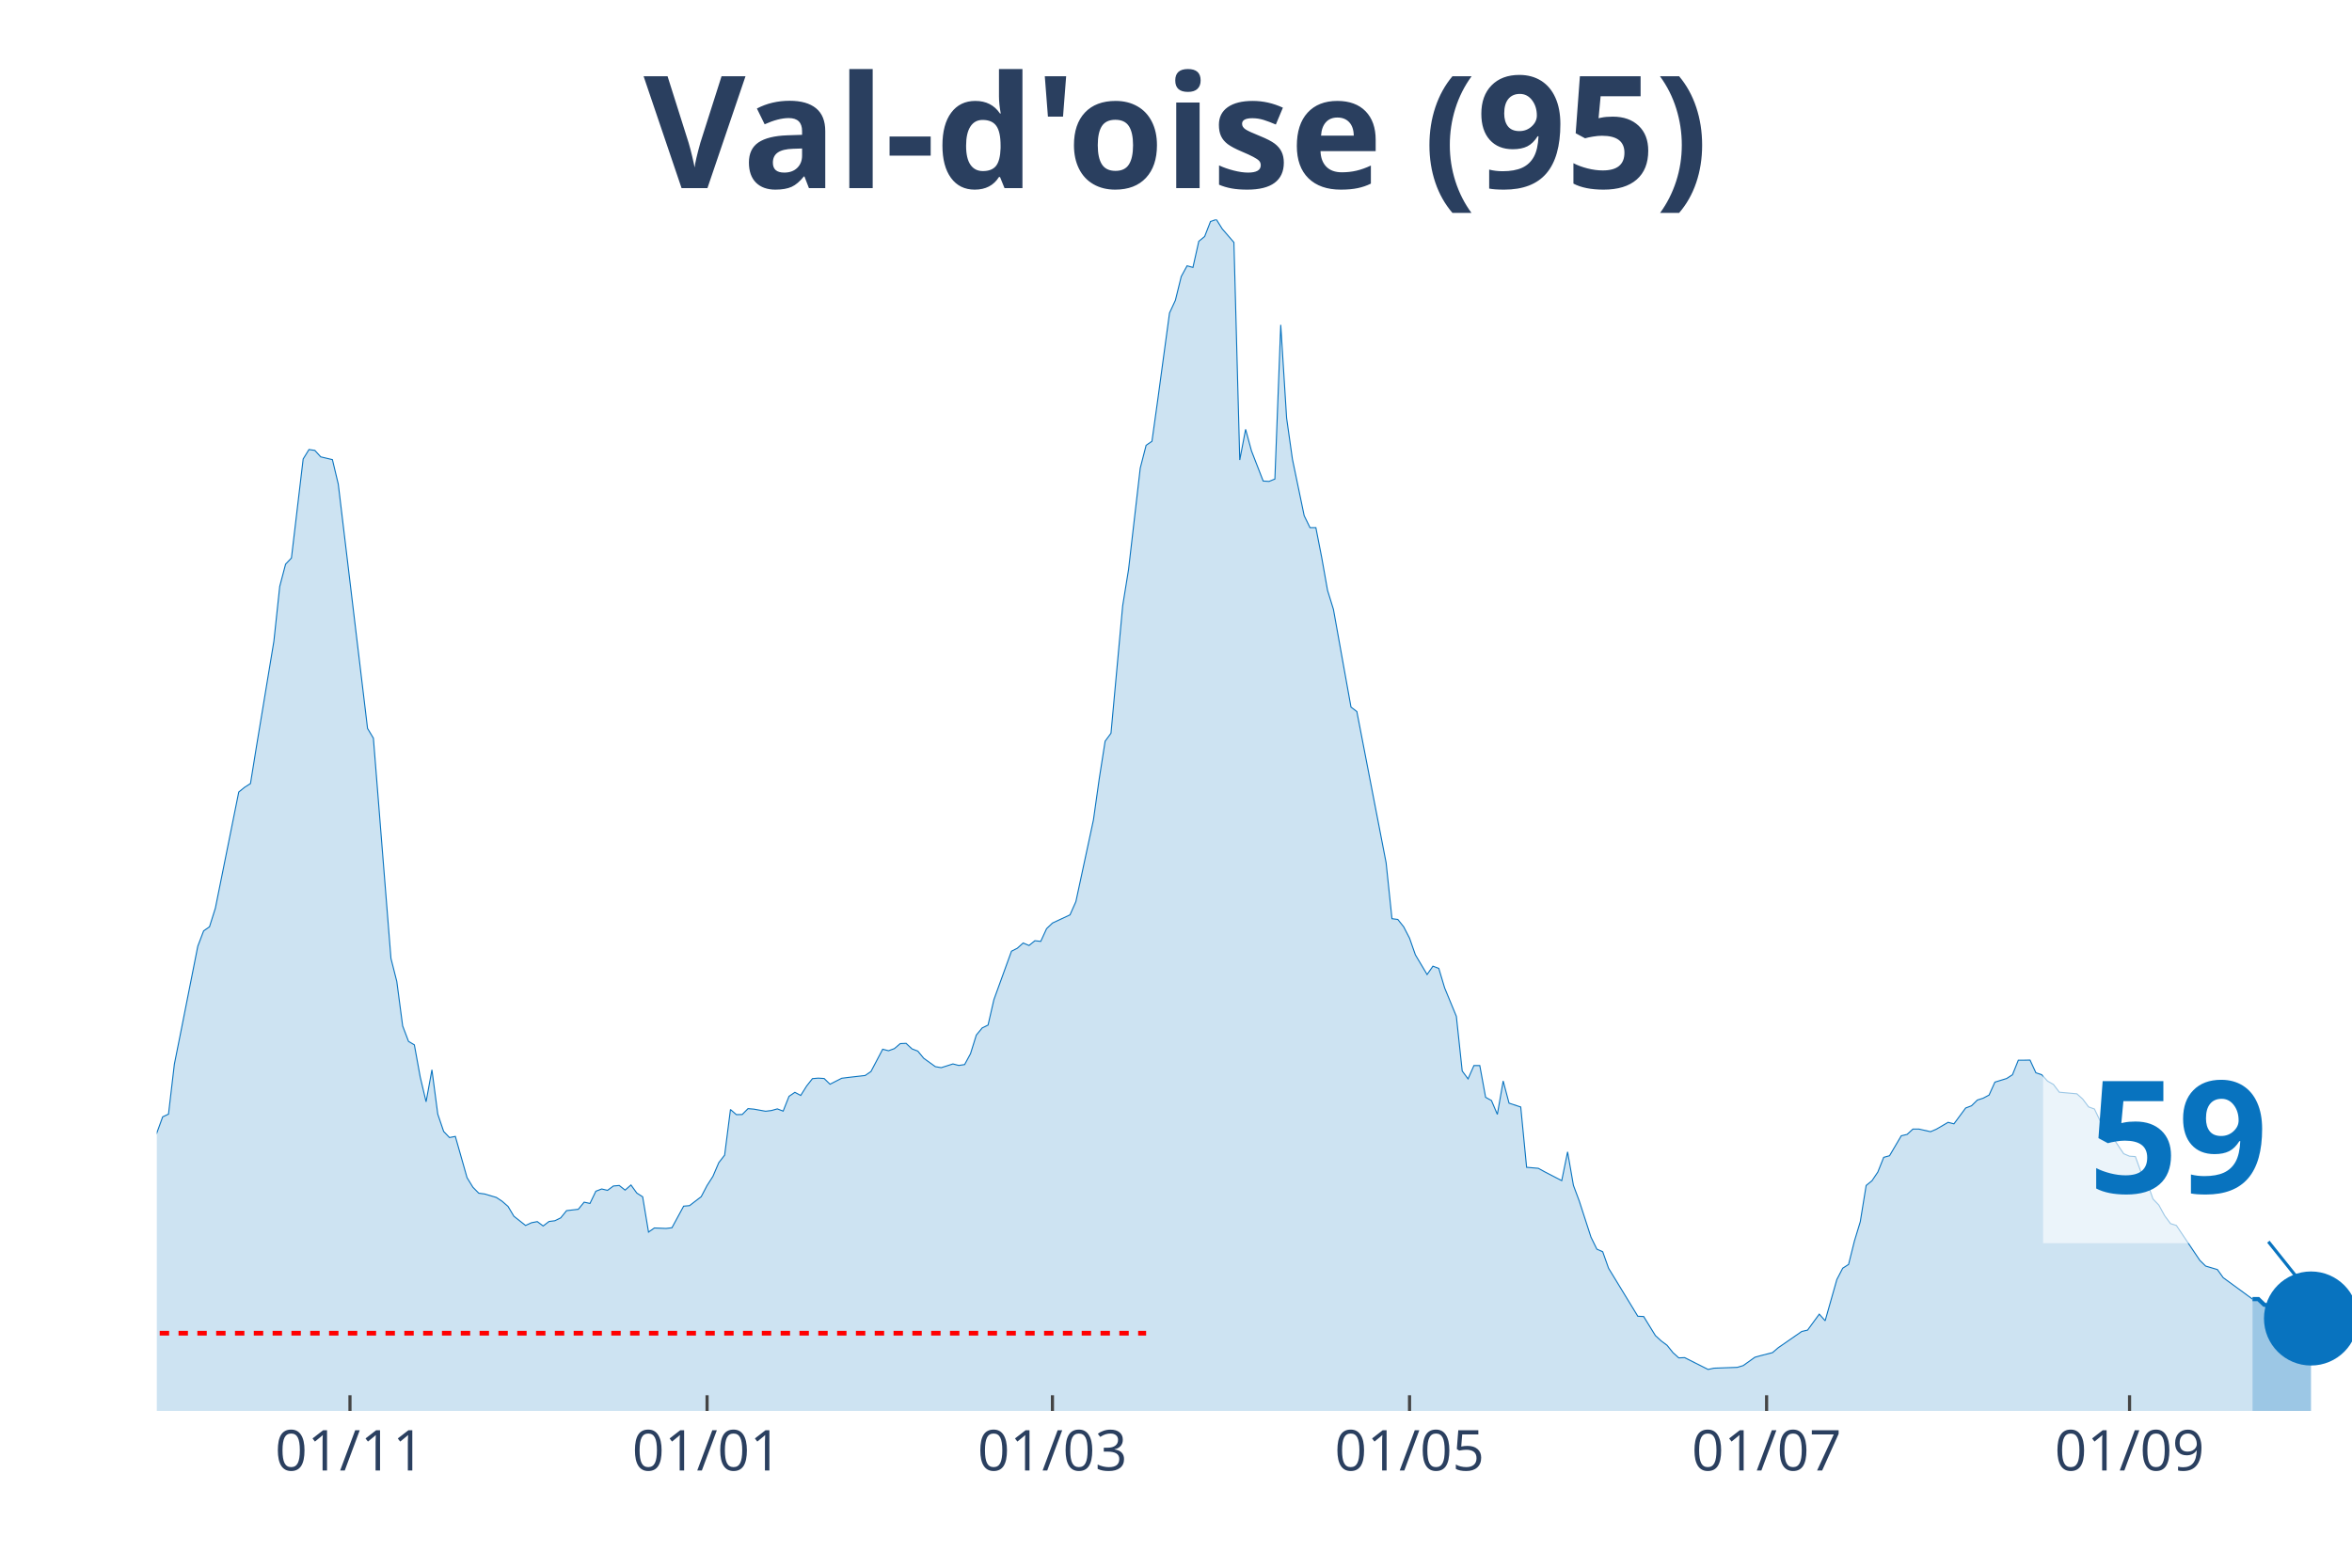
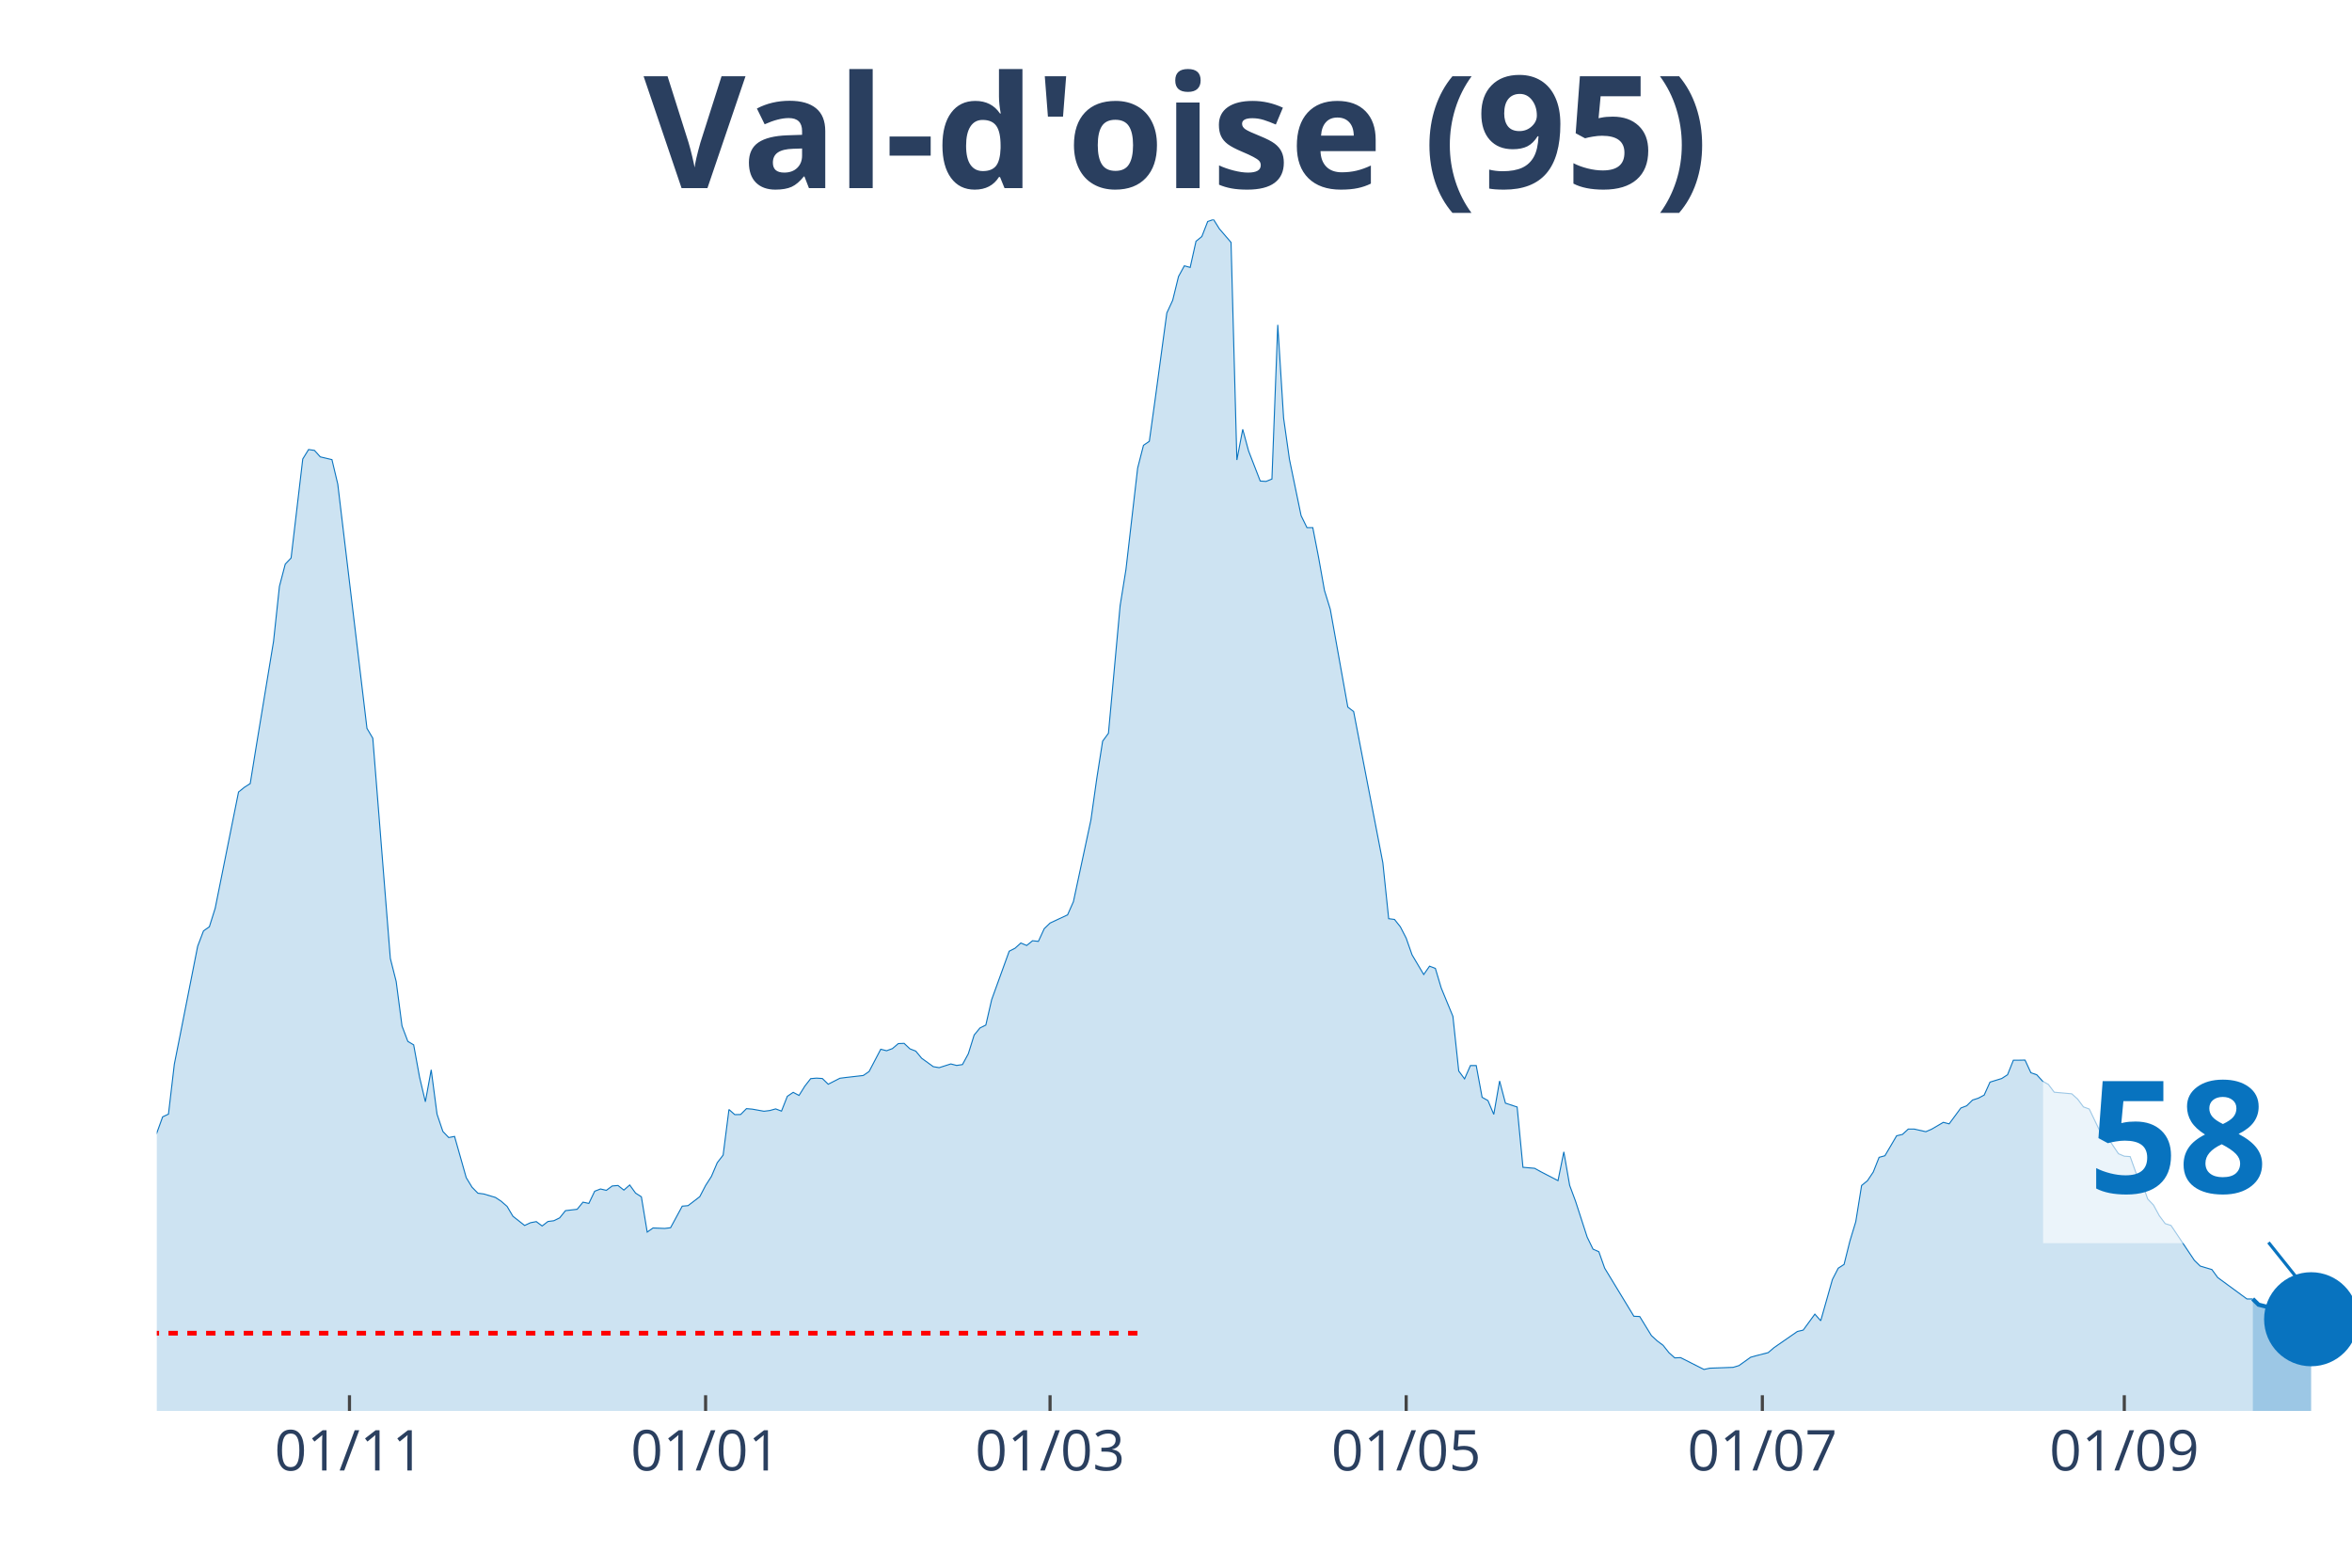
<svg xmlns="http://www.w3.org/2000/svg" class="main-svg" width="1125" height="750" style="" viewBox="0 0 750 500">
  <rect x="0" y="0" width="750" height="500" style="fill: rgb(0, 0, 0); fill-opacity: 0;" />
-   <defs id="defs-6d22b5">
+   <defs id="defs-22fbc8">
    <g class="clips">
-       <clipPath id="clip6d22b5xyplot" class="plotclip">
+       <clipPath id="clip22fbc8xyplot" class="plotclip">
        <rect width="700" height="380" />
      </clipPath>
-       <clipPath class="axesclip" id="clip6d22b5x">
+       <clipPath class="axesclip" id="clip22fbc8x">
        <rect x="50" y="0" width="700" height="500" />
      </clipPath>
-       <clipPath class="axesclip" id="clip6d22b5y">
+       <clipPath class="axesclip" id="clip22fbc8y">
        <rect x="0" y="70" width="750" height="380" />
      </clipPath>
-       <clipPath class="axesclip" id="clip6d22b5xy">
+       <clipPath class="axesclip" id="clip22fbc8xy">
        <rect x="50" y="70" width="700" height="380" />
      </clipPath>
    </g>
    <g class="gradients" />
  </defs>
  <g class="bglayer">
    <rect class="bg" x="50" y="70" width="700" height="380" style="fill: rgb(0, 0, 0); fill-opacity: 0; stroke-width: 0;" />
  </g>
  <g class="layer-below">
    <g class="imagelayer" />
    <g class="shapelayer" />
  </g>
  <g class="cartesianlayer">
    <g class="subplot xy">
      <g class="layer-subplot">
        <g class="shapelayer" />
        <g class="imagelayer" />
      </g>
      <g class="gridlayer">
        <g class="x">
-           <path class="xgrid crisp" transform="translate(111.6,0)" d="M0,70v380" style="stroke: rgb(255, 255, 255); stroke-opacity: 1; stroke-width: 1px;" />
-           <path class="xgrid crisp" transform="translate(225.47,0)" d="M0,70v380" style="stroke: rgb(255, 255, 255); stroke-opacity: 1; stroke-width: 1px;" />
-           <path class="xgrid crisp" transform="translate(335.6,0)" d="M0,70v380" style="stroke: rgb(255, 255, 255); stroke-opacity: 1; stroke-width: 1px;" />
-           <path class="xgrid crisp" transform="translate(449.47,0)" d="M0,70v380" style="stroke: rgb(255, 255, 255); stroke-opacity: 1; stroke-width: 1px;" />
-           <path class="xgrid crisp" transform="translate(563.33,0)" d="M0,70v380" style="stroke: rgb(255, 255, 255); stroke-opacity: 1; stroke-width: 1px;" />
-           <path class="xgrid crisp" transform="translate(679.07,0)" d="M0,70v380" style="stroke: rgb(255, 255, 255); stroke-opacity: 1; stroke-width: 1px;" />
+           <path class="xgrid crisp" transform="translate(111.44,0)" d="M0,70v380" style="stroke: rgb(255, 255, 255); stroke-opacity: 1; stroke-width: 1px;" />
+           <path class="xgrid crisp" transform="translate(225,0)" d="M0,70v380" style="stroke: rgb(255, 255, 255); stroke-opacity: 1; stroke-width: 1px;" />
+           <path class="xgrid crisp" transform="translate(334.84,0)" d="M0,70v380" style="stroke: rgb(255, 255, 255); stroke-opacity: 1; stroke-width: 1px;" />
+           <path class="xgrid crisp" transform="translate(448.4,0)" d="M0,70v380" style="stroke: rgb(255, 255, 255); stroke-opacity: 1; stroke-width: 1px;" />
+           <path class="xgrid crisp" transform="translate(561.97,0)" d="M0,70v380" style="stroke: rgb(255, 255, 255); stroke-opacity: 1; stroke-width: 1px;" />
+           <path class="xgrid crisp" transform="translate(677.39,0)" d="M0,70v380" style="stroke: rgb(255, 255, 255); stroke-opacity: 1; stroke-width: 1px;" />
        </g>
        <g class="y" />
      </g>
      <g class="zerolinelayer" />
      <path class="xlines-below" />
      <path class="ylines-below" />
      <g class="overlines-below" />
      <g class="xaxislayer-below" />
      <g class="yaxislayer-below" />
      <g class="overaxes-below" />
-       <g class="plot" transform="translate(50, 70)" clip-path="url('#clip6d22b5xyplot')">
+       <g class="plot" transform="translate(50, 70)" clip-path="url('#clip22fbc8xyplot')">
        <g class="scatterlayer mlayer">
-           <g class="trace scatter trace6a1611" style="stroke-miterlimit: 2;">
+           <g class="trace scatter trace0865ee" style="stroke-miterlimit: 2;">
            <g class="fills">
              <g>
-                 <path class="js-fill" d="M668.27,380L-253.87,380L-253.87,372.37L-244.53,372.57L-242.67,373.33L-196,375.07L-194.13,374.8L-160.53,376.46L-158.67,376.27L-145.6,374.56L-143.73,373.33L-138.13,372.13L-136.27,370.82L-121.33,369.39L-119.47,369.63L-108.27,368L-106.4,367.17L-98.93,365.9L-97.07,365.98L-93.33,364.59L-91.47,363.44L-87.73,363.47L-85.87,361.29L-72.8,352.31L-70.93,349.97L-67.2,345.16L-65.33,343.22L-61.6,343.18L-59.73,339.84L-50.4,330.34L-48.53,329.99L-39.2,316.52L-37.33,317.59L-35.47,317.43L-33.6,313.46L-24.27,297.02L-22.4,296.94L-18.67,295.98L-16.8,298.41L-14.93,300.31L-13.07,299.8L-11.2,302.02L-9.33,302.58L-7.47,305.4L-5.6,304.64L-3.73,301.62L-1.87,296.5L1.87,286.21L3.73,285.34L5.6,269.41L7.47,260.07L13.07,231.79L14.93,226.9L16.8,225.59L18.67,219.67L26.13,182.61L28,181.1L29.87,179.91L31.73,168.39L37.33,134.55L39.2,117.03L41.07,109.92L42.93,107.97L46.67,76.39L48.53,73.37L50.4,73.65L52.27,75.71L56,76.59L57.87,84.41L67.2,162.31L69.07,165.45L74.67,235.68L76.53,243.03L78.4,257.21L80.27,262.14L82.13,263.25L84,273.5L85.87,281.4L87.73,271.2L89.6,285.34L91.47,290.86L93.33,292.81L95.2,292.45L98.93,305.6L100.8,308.66L102.67,310.56L104.53,310.8L108.27,311.91L110.13,313.14L112,314.77L113.87,317.91L117.6,320.85L119.47,319.98L121.33,319.62L123.2,321.01L125.07,319.58L126.93,319.34L128.8,318.43L130.67,316.12L134.4,315.69L136.27,313.42L138.13,313.82L140,309.93L141.87,309.21L143.73,309.65L145.6,308.26L147.47,308.1L149.33,309.57L151.2,307.94L153.07,310.52L154.93,311.71L156.8,322.96L158.67,321.65L162.4,321.8L164.27,321.57L168,314.69L169.87,314.53L173.6,311.67L175.47,308.1L177.33,305.2L179.2,300.83L181.07,298.41L182.93,283.87L184.8,285.5L186.67,285.46L188.53,283.59L190.4,283.75L194.13,284.42L196,284.19L197.87,283.67L199.73,284.38L201.6,279.66L203.47,278.39L205.33,279.38L207.2,276.4L209.07,274.02L210.93,273.86L212.8,273.98L214.67,275.8L218.4,273.9L220.27,273.66L225.87,273.02L227.73,271.75L231.47,264.64L233.33,265.12L235.2,264.44L237.07,262.85L238.93,262.77L240.8,264.52L242.67,265.24L244.53,267.5L248.27,270.2L250.13,270.52L253.87,269.33L255.73,269.81L257.6,269.53L259.47,266.07L261.33,260.11L263.2,257.85L265.07,256.93L266.93,248.83L272.53,233.38L274.4,232.43L276.27,230.76L278.13,231.55L280,230.04L281.87,230.24L283.73,226.19L285.6,224.4L291.2,221.78L293.07,217.57L298.67,191.51L300.53,178.32L302.4,166.4L304.27,163.86L308,123.18L309.87,111.62L313.6,79.29L315.47,72.02L317.33,70.75L319.2,57.36L322.93,29.83L324.8,25.78L326.67,18.19L328.53,14.78L330.4,15.29L332.27,6.95L334.13,5.44L336,0.64L337.87,0L339.73,2.98L343.47,7.31L345.33,76.71L347.2,66.93L349.07,73.81L352.8,83.42L354.67,83.54L356.53,82.78L358.4,33.61L360.27,63.32L362.13,76.47L365.87,94.46L367.73,98.28L369.6,98.28L371.47,107.85L373.33,118.3L375.2,124.34L380.8,155.52L382.67,156.95L392,205.17L393.87,223.01L395.73,223.25L397.6,225.59L399.47,229.21L401.33,234.53L405.07,240.81L406.93,238.15L408.8,238.86L410.67,245.1L414.4,254.15L416.27,271.59L418.13,274.1L420,269.85L421.87,269.85L423.73,279.97L425.6,281.01L427.47,285.42L429.33,274.77L431.2,281.84L434.93,283.07L436.8,302.3L440.53,302.62L442.4,303.65L448,306.55L449.87,297.37L451.73,308.06L453.6,313.07L457.33,324.58L459.2,328.4L461.07,329.23L462.93,334.48L472.27,349.81L474.13,349.89L477.87,355.97L479.73,357.68L481.6,359.07L483.47,361.41L485.33,363.08L487.2,363L494.67,366.77L496.53,366.37L504,366.1L505.87,365.54L509.6,362.88L511.47,362.36L515.2,361.41L517.07,359.82L524.53,354.66L526.4,354.22L530.13,349.13L532,351.24L535.73,338.09L537.6,334.48L539.47,333.28L541.33,325.82L543.2,319.66L545.07,308.1L546.93,306.59L548.8,303.81L550.67,299.12L552.53,298.61L556.27,292.25L558.13,291.81L560,290.1L561.87,290.1L565.6,290.94L567.47,290.14L571.2,287.96L573.07,288.44L576.8,283.39L578.67,282.68L580.53,280.85L582.4,280.25L584.27,279.26L586.13,275.13L589.87,273.98L591.73,272.78L593.6,268.14L595.47,268.14L597.33,268.1L599.2,272.15L601.07,272.78L602.93,274.81L604.8,275.88L606.67,278.35L612.27,278.86L614.13,280.53L616,283.03L617.87,283.71L621.6,291.49L623.47,292.45L627.2,297.97L629.07,298.76L630.93,298.88L632.8,304.09L634.67,307.07L636.53,312.39L638.4,314.34L640.27,317.75L642.13,320.26L644,320.85L651.47,331.97L653.33,333.8L657.07,334.91L658.93,337.5L668.27,344.33" style="fill: rgb(8, 115, 191); fill-opacity: 0.2; stroke-width: 0;" />
+                 <path class="js-fill" d="M668.35,380L-253.19,380L-253.19,372.37L-243.88,372.57L-242.02,373.33L-195.48,375.07L-193.62,374.8L-160.11,376.46L-158.24,376.27L-145.21,374.56L-143.35,373.33L-137.77,372.13L-135.9,370.82L-122.87,369.59L-121.01,369.39L-111.7,369L-109.84,367.73L-106.12,367.17L-104.26,366.41L-93.09,364.59L-91.22,363.44L-87.5,363.47L-85.64,361.29L-72.61,352.31L-70.74,349.97L-67.02,345.16L-65.16,343.22L-61.44,343.18L-59.57,339.84L-50.27,330.34L-48.4,329.99L-39.1,316.52L-37.23,317.59L-35.37,317.43L-33.51,313.46L-24.2,297.02L-22.34,296.94L-18.62,295.98L-16.76,298.41L-14.89,300.31L-13.03,299.8L-11.17,302.02L-9.31,302.58L-7.45,305.4L-5.59,304.64L-3.72,301.62L-1.86,296.5L1.86,286.21L3.72,285.34L5.59,269.41L7.45,260.07L13.03,231.79L14.89,226.9L16.76,225.59L18.62,219.67L26.06,182.61L27.93,181.1L29.79,179.91L31.65,168.39L37.23,134.55L39.1,117.03L40.96,109.92L42.82,107.97L46.54,76.39L48.4,73.37L50.27,73.65L52.13,75.71L55.85,76.59L57.71,84.41L67.02,162.31L68.88,165.45L74.47,235.68L76.33,243.03L78.19,257.21L80.05,262.14L81.91,263.25L83.78,273.5L85.64,281.4L87.5,271.2L89.36,285.34L91.22,290.86L93.09,292.81L94.95,292.45L98.67,305.6L100.53,308.66L102.39,310.56L104.26,310.8L107.98,311.91L109.84,313.14L111.7,314.77L113.56,317.91L117.29,320.85L119.15,319.98L121.01,319.62L122.87,321.01L124.73,319.58L126.6,319.34L128.46,318.43L130.32,316.12L134.04,315.69L135.9,313.42L137.77,313.82L139.63,309.93L141.49,309.21L143.35,309.65L145.21,308.26L147.07,308.1L148.94,309.57L150.8,307.94L152.66,310.52L154.52,311.71L156.38,322.96L158.24,321.65L161.97,321.8L163.83,321.57L167.55,314.69L169.41,314.53L173.14,311.67L175,308.1L176.86,305.2L178.72,300.83L180.59,298.41L182.45,283.87L184.31,285.5L186.17,285.46L188.03,283.59L189.89,283.75L193.62,284.42L195.48,284.19L197.34,283.67L199.2,284.38L201.06,279.66L202.93,278.39L204.79,279.38L206.65,276.4L208.51,274.02L210.37,273.86L212.23,273.98L214.1,275.8L217.82,273.9L219.68,273.66L225.27,273.02L227.13,271.75L230.85,264.64L232.71,265.12L234.57,264.44L236.44,262.85L238.3,262.77L240.16,264.52L242.02,265.24L243.88,267.5L247.61,270.2L249.47,270.52L253.19,269.33L255.05,269.81L256.91,269.53L258.78,266.07L260.64,260.11L262.5,257.85L264.36,256.93L266.22,248.83L271.81,233.38L273.67,232.43L275.53,230.76L277.39,231.55L279.26,230.04L281.12,230.24L282.98,226.19L284.84,224.4L290.43,221.78L292.29,217.57L297.87,191.51L299.73,178.32L301.6,166.4L303.46,163.86L307.18,123.18L309.04,111.62L312.77,79.29L314.63,72.02L316.49,70.75L318.35,57.36L322.07,29.83L323.94,25.78L325.8,18.19L327.66,14.78L329.52,15.29L331.38,6.95L333.24,5.44L335.11,0.64L336.97,0L338.83,2.98L342.55,7.31L344.41,76.71L346.28,66.93L348.14,73.81L351.86,83.42L353.72,83.54L355.59,82.78L357.45,33.61L359.31,63.32L361.17,76.47L364.89,94.46L366.76,98.28L368.62,98.28L370.48,107.85L372.34,118.3L374.2,124.34L379.79,155.52L381.65,156.95L390.96,205.17L392.82,223.01L394.68,223.25L396.54,225.59L398.4,229.21L400.27,234.53L403.99,240.81L405.85,238.15L407.71,238.86L409.57,245.1L413.3,254.15L415.16,271.59L417.02,274.1L418.88,269.85L420.74,269.85L422.61,279.97L424.47,281.01L426.33,285.42L428.19,274.77L430.05,281.84L433.78,283.07L435.64,302.3L439.36,302.62L441.22,303.65L446.81,306.55L448.67,297.37L450.53,308.06L452.39,313.07L456.12,324.58L457.98,328.4L459.84,329.23L461.7,334.48L471.01,349.81L472.87,349.89L476.6,355.97L478.46,357.68L480.32,359.07L482.18,361.41L484.04,363.08L485.9,363L493.35,366.77L495.21,366.37L502.66,366.1L504.52,365.54L508.24,362.88L510.11,362.36L513.83,361.41L515.69,359.82L523.14,354.66L525,354.22L528.72,349.13L530.59,351.24L534.31,338.09L536.17,334.48L538.03,333.28L539.89,325.82L541.76,319.66L543.62,308.1L545.48,306.59L547.34,303.81L549.2,299.12L551.06,298.61L554.79,292.25L556.65,291.81L558.51,290.1L560.37,290.1L564.1,290.94L565.96,290.14L569.68,287.96L571.54,288.44L575.27,283.39L577.13,282.68L578.99,280.85L580.85,280.25L582.71,279.26L584.57,275.13L588.3,273.98L590.16,272.78L592.02,268.14L593.88,268.14L595.74,268.1L597.61,272.15L599.47,272.78L601.33,274.81L603.19,275.88L605.05,278.35L610.64,278.86L612.5,280.53L614.36,283.03L616.22,283.71L619.95,291.49L621.81,292.45L625.53,297.97L627.39,298.76L629.26,298.88L631.12,304.09L632.98,307.07L634.84,312.39L636.7,314.34L638.56,317.75L640.43,320.26L642.29,320.85L649.73,331.97L651.6,333.8L655.32,334.91L657.18,337.46L666.49,344.29L668.35,344.29" style="fill: rgb(8, 115, 191); fill-opacity: 0.2; stroke-width: 0;" />
              </g>
            </g>
            <g class="errorbars" />
            <g class="lines">
-               <path class="js-line" d="M-253.87,372.37L-244.53,372.57L-242.67,373.33L-196,375.07L-194.13,374.8L-160.53,376.46L-158.67,376.27L-145.6,374.56L-143.73,373.33L-138.13,372.13L-136.27,370.82L-121.33,369.39L-119.47,369.63L-108.27,368L-106.4,367.17L-98.93,365.9L-97.07,365.98L-93.33,364.59L-91.47,363.44L-87.73,363.47L-85.87,361.29L-72.8,352.31L-70.93,349.97L-67.2,345.16L-65.33,343.22L-61.6,343.18L-59.73,339.84L-50.4,330.34L-48.53,329.99L-39.2,316.52L-37.33,317.59L-35.47,317.43L-33.6,313.46L-24.27,297.02L-22.4,296.94L-18.67,295.98L-16.8,298.41L-14.93,300.31L-13.07,299.8L-11.2,302.02L-9.33,302.58L-7.47,305.4L-5.6,304.64L-3.73,301.62L-1.87,296.5L1.87,286.21L3.73,285.34L5.6,269.41L7.47,260.07L13.07,231.79L14.93,226.9L16.8,225.59L18.67,219.67L26.13,182.61L28,181.1L29.87,179.91L31.73,168.39L37.33,134.55L39.2,117.03L41.07,109.92L42.93,107.97L46.67,76.39L48.53,73.37L50.4,73.65L52.27,75.71L56,76.59L57.87,84.41L67.2,162.31L69.07,165.45L74.67,235.68L76.53,243.03L78.4,257.21L80.27,262.14L82.13,263.25L84,273.5L85.87,281.4L87.73,271.2L89.6,285.34L91.47,290.86L93.33,292.81L95.2,292.45L98.93,305.6L100.8,308.66L102.67,310.56L104.53,310.8L108.27,311.91L110.13,313.14L112,314.77L113.87,317.91L117.6,320.85L119.47,319.98L121.33,319.62L123.2,321.01L125.07,319.58L126.93,319.34L128.8,318.43L130.67,316.12L134.4,315.69L136.27,313.42L138.13,313.82L140,309.93L141.87,309.21L143.73,309.65L145.6,308.26L147.47,308.1L149.33,309.57L151.2,307.94L153.07,310.52L154.93,311.71L156.8,322.96L158.67,321.65L162.4,321.8L164.27,321.57L168,314.69L169.87,314.53L173.6,311.67L175.47,308.1L177.33,305.2L179.2,300.83L181.07,298.41L182.93,283.87L184.8,285.5L186.67,285.46L188.53,283.59L190.4,283.75L194.13,284.42L196,284.19L197.87,283.67L199.73,284.38L201.6,279.66L203.47,278.39L205.33,279.38L207.2,276.4L209.07,274.02L210.93,273.86L212.8,273.98L214.67,275.8L218.4,273.9L220.27,273.66L225.87,273.02L227.73,271.75L231.47,264.64L233.33,265.12L235.2,264.44L237.07,262.85L238.93,262.77L240.8,264.52L242.67,265.24L244.53,267.5L248.27,270.2L250.13,270.52L253.87,269.33L255.73,269.81L257.6,269.53L259.47,266.07L261.33,260.11L263.2,257.85L265.07,256.93L266.93,248.83L272.53,233.38L274.4,232.43L276.27,230.76L278.13,231.55L280,230.04L281.87,230.24L283.73,226.19L285.6,224.4L291.2,221.78L293.07,217.57L298.67,191.51L300.53,178.32L302.4,166.4L304.27,163.86L308,123.18L309.87,111.62L313.6,79.29L315.47,72.02L317.33,70.75L319.2,57.36L322.93,29.83L324.8,25.78L326.67,18.19L328.53,14.78L330.4,15.29L332.27,6.95L334.13,5.44L336,0.64L337.87,0L339.73,2.98L343.47,7.31L345.33,76.71L347.2,66.93L349.07,73.81L352.8,83.42L354.67,83.54L356.53,82.78L358.4,33.61L360.27,63.32L362.13,76.47L365.87,94.46L367.73,98.28L369.6,98.28L371.47,107.85L373.33,118.3L375.2,124.34L380.8,155.52L382.67,156.95L392,205.17L393.87,223.01L395.73,223.25L397.6,225.59L399.47,229.21L401.33,234.53L405.07,240.81L406.93,238.15L408.8,238.86L410.67,245.1L414.4,254.15L416.27,271.59L418.13,274.1L420,269.85L421.87,269.85L423.73,279.97L425.6,281.01L427.47,285.42L429.33,274.77L431.2,281.84L434.93,283.07L436.8,302.3L440.53,302.62L442.4,303.65L448,306.55L449.87,297.37L451.73,308.06L453.6,313.07L457.33,324.58L459.2,328.4L461.07,329.23L462.93,334.48L472.27,349.81L474.13,349.89L477.87,355.97L479.73,357.68L481.6,359.07L483.47,361.41L485.33,363.08L487.2,363L494.67,366.77L496.53,366.37L504,366.1L505.87,365.54L509.6,362.88L511.47,362.36L515.2,361.41L517.07,359.82L524.53,354.66L526.4,354.22L530.13,349.13L532,351.24L535.73,338.09L537.6,334.48L539.47,333.28L541.33,325.82L543.2,319.66L545.07,308.1L546.93,306.59L548.8,303.81L550.67,299.12L552.53,298.61L556.27,292.25L558.13,291.81L560,290.1L561.87,290.1L565.6,290.94L567.47,290.14L571.2,287.96L573.07,288.44L576.8,283.39L578.67,282.68L580.53,280.85L582.4,280.25L584.27,279.26L586.13,275.13L589.87,273.98L591.73,272.78L593.6,268.14L595.47,268.14L597.33,268.1L599.2,272.15L601.07,272.78L602.93,274.81L604.8,275.88L606.67,278.35L612.27,278.86L614.13,280.53L616,283.03L617.87,283.71L621.6,291.49L623.47,292.45L627.2,297.97L629.07,298.76L630.93,298.88L632.8,304.09L634.67,307.07L636.53,312.39L638.4,314.34L640.27,317.75L642.13,320.26L644,320.85L651.47,331.97L653.33,333.8L657.07,334.91L658.93,337.5L668.27,344.33" style="vector-effect: non-scaling-stroke; fill: none; stroke: rgb(8, 115, 191); stroke-opacity: 1; stroke-width: 0.5px; opacity: 1;" />
+               <path class="js-line" d="M-253.19,372.37L-243.88,372.57L-242.02,373.33L-195.48,375.07L-193.62,374.8L-160.11,376.46L-158.24,376.27L-145.21,374.56L-143.35,373.33L-137.77,372.13L-135.9,370.82L-122.87,369.59L-121.01,369.39L-111.7,369L-109.84,367.73L-106.12,367.17L-104.26,366.41L-93.09,364.59L-91.22,363.44L-87.5,363.47L-85.64,361.29L-72.61,352.31L-70.74,349.97L-67.02,345.16L-65.16,343.22L-61.44,343.18L-59.57,339.84L-50.27,330.34L-48.4,329.99L-39.1,316.52L-37.23,317.59L-35.37,317.43L-33.51,313.46L-24.2,297.02L-22.34,296.94L-18.62,295.98L-16.76,298.41L-14.89,300.31L-13.03,299.8L-11.17,302.02L-9.31,302.58L-7.45,305.4L-5.59,304.64L-3.72,301.62L-1.86,296.5L1.86,286.21L3.72,285.34L5.59,269.41L7.45,260.07L13.03,231.79L14.89,226.9L16.76,225.59L18.62,219.67L26.06,182.61L27.93,181.1L29.79,179.91L31.65,168.39L37.23,134.55L39.1,117.03L40.96,109.92L42.82,107.97L46.54,76.39L48.4,73.37L50.27,73.65L52.13,75.71L55.85,76.59L57.71,84.41L67.02,162.31L68.88,165.45L74.47,235.68L76.33,243.03L78.19,257.21L80.05,262.14L81.91,263.25L83.78,273.5L85.64,281.4L87.5,271.2L89.36,285.34L91.22,290.86L93.09,292.81L94.95,292.45L98.67,305.6L100.53,308.66L102.39,310.56L104.26,310.8L107.98,311.91L109.84,313.14L111.7,314.77L113.56,317.91L117.29,320.85L119.15,319.98L121.01,319.62L122.87,321.01L124.73,319.58L126.6,319.34L128.46,318.43L130.32,316.12L134.04,315.69L135.9,313.42L137.77,313.82L139.63,309.93L141.49,309.21L143.35,309.65L145.21,308.26L147.07,308.1L148.94,309.57L150.8,307.94L152.66,310.52L154.52,311.71L156.38,322.96L158.24,321.65L161.97,321.8L163.83,321.57L167.55,314.69L169.41,314.53L173.14,311.67L175,308.1L176.86,305.2L178.72,300.83L180.59,298.41L182.45,283.87L184.31,285.5L186.17,285.46L188.03,283.59L189.89,283.75L193.62,284.42L195.48,284.19L197.34,283.67L199.2,284.38L201.06,279.66L202.93,278.39L204.79,279.38L206.65,276.4L208.51,274.02L210.37,273.86L212.23,273.98L214.1,275.8L217.82,273.9L219.68,273.66L225.27,273.02L227.13,271.75L230.85,264.64L232.71,265.12L234.57,264.44L236.44,262.85L238.3,262.77L240.16,264.52L242.02,265.24L243.88,267.5L247.61,270.2L249.47,270.52L253.19,269.33L255.05,269.81L256.91,269.53L258.78,266.07L260.64,260.11L262.5,257.85L264.36,256.93L266.22,248.83L271.81,233.38L273.67,232.43L275.53,230.76L277.39,231.55L279.26,230.04L281.12,230.24L282.98,226.19L284.84,224.4L290.43,221.78L292.29,217.57L297.87,191.51L299.73,178.32L301.6,166.4L303.46,163.86L307.18,123.18L309.04,111.62L312.77,79.29L314.63,72.02L316.49,70.75L318.35,57.36L322.07,29.83L323.94,25.78L325.8,18.19L327.66,14.78L329.52,15.29L331.38,6.95L333.24,5.44L335.11,0.64L336.97,0L338.83,2.98L342.55,7.31L344.41,76.71L346.28,66.93L348.14,73.81L351.86,83.42L353.72,83.54L355.59,82.78L357.45,33.61L359.31,63.32L361.17,76.47L364.89,94.46L366.76,98.28L368.62,98.28L370.48,107.85L372.34,118.3L374.2,124.34L379.79,155.52L381.65,156.95L390.96,205.17L392.82,223.01L394.68,223.25L396.54,225.59L398.4,229.21L400.27,234.53L403.99,240.81L405.85,238.15L407.71,238.86L409.57,245.1L413.3,254.15L415.16,271.59L417.02,274.1L418.88,269.85L420.74,269.85L422.61,279.97L424.47,281.01L426.33,285.42L428.19,274.77L430.05,281.84L433.78,283.07L435.64,302.3L439.36,302.62L441.22,303.65L446.81,306.55L448.67,297.37L450.53,308.06L452.39,313.07L456.12,324.58L457.98,328.4L459.84,329.23L461.7,334.48L471.01,349.81L472.87,349.89L476.6,355.97L478.46,357.68L480.32,359.07L482.18,361.41L484.04,363.08L485.9,363L493.35,366.77L495.21,366.37L502.66,366.1L504.52,365.54L508.24,362.88L510.11,362.36L513.83,361.41L515.69,359.82L523.14,354.66L525,354.22L528.72,349.13L530.59,351.24L534.31,338.09L536.17,334.48L538.03,333.28L539.89,325.82L541.76,319.66L543.62,308.1L545.48,306.59L547.34,303.81L549.2,299.12L551.06,298.61L554.79,292.25L556.65,291.81L558.51,290.1L560.37,290.1L564.1,290.94L565.96,290.14L569.68,287.96L571.54,288.44L575.27,283.39L577.13,282.68L578.99,280.85L580.85,280.25L582.71,279.26L584.57,275.13L588.3,273.98L590.16,272.78L592.02,268.14L593.88,268.14L595.74,268.1L597.61,272.15L599.47,272.78L601.33,274.81L603.19,275.88L605.05,278.35L610.64,278.86L612.5,280.53L614.36,283.03L616.22,283.71L619.95,291.49L621.81,292.45L625.53,297.97L627.39,298.76L629.26,298.88L631.12,304.09L632.98,307.07L634.84,312.39L636.7,314.34L638.56,317.75L640.43,320.26L642.29,320.85L649.73,331.97L651.6,333.8L655.32,334.91L657.18,337.46L666.49,344.29L668.35,344.29" style="vector-effect: non-scaling-stroke; fill: none; stroke: rgb(8, 115, 191); stroke-opacity: 1; stroke-width: 0.5px; opacity: 1;" />
            </g>
            <g class="points" />
            <g class="text" />
          </g>
-           <g class="trace scatter traceeffde5" style="stroke-miterlimit: 2;">
+           <g class="trace scatter tracef76746" style="stroke-miterlimit: 2;">
            <g class="fills">
              <g>
-                 <path class="js-fill" d="M686.93,380L668.27,380L668.27,344.33L670.13,344.33L672,346.12L677.6,347.51L679.47,349.13L685.07,350.52L686.93,350.52" style="fill: rgb(8, 115, 191); fill-opacity: 0.4; stroke-width: 0;" />
+                 <path class="js-fill" d="M686.97,380L668.35,380L668.35,344.29L670.21,346.12L672.07,346.59L675.8,347.47L677.66,349.09L683.24,350.49L685.11,350.45L686.97,350.76" style="fill: rgb(8, 115, 191); fill-opacity: 0.4; stroke-width: 0;" />
              </g>
            </g>
            <g class="errorbars" />
            <g class="lines">
-               <path class="js-line" d="M668.27,344.33L670.13,344.33L672,346.12L677.6,347.51L679.47,349.13L685.07,350.52L686.93,350.52" style="vector-effect: non-scaling-stroke; fill: none; stroke: rgb(8, 115, 191); stroke-opacity: 1; stroke-width: 2px; opacity: 1;" />
+               <path class="js-line" d="M668.35,344.29L670.21,346.12L672.07,346.59L675.8,347.47L677.66,349.09L683.24,350.49L685.11,350.45L686.97,350.76" style="vector-effect: non-scaling-stroke; fill: none; stroke: rgb(8, 115, 191); stroke-opacity: 1; stroke-width: 2px; opacity: 1;" />
            </g>
            <g class="points" />
            <g class="text" />
          </g>
-           <g class="trace scatter trace18a9f6" style="stroke-miterlimit: 2; opacity: 1;">
+           <g class="trace scatter tracefe8bbc" style="stroke-miterlimit: 2; opacity: 1;">
            <g class="fills" />
            <g class="errorbars" />
            <g class="lines" />
            <g class="points">
-               <path class="point" transform="translate(686.93,350.52)" d="M15,0A15,15 0 1,1 0,-15A15,15 0 0,1 15,0Z" style="opacity: 1; stroke-width: 0px; fill: rgb(8, 115, 191); fill-opacity: 1;" />
+               <path class="point" transform="translate(686.97,350.76)" d="M15,0A15,15 0 1,1 0,-15A15,15 0 0,1 15,0Z" style="opacity: 1; stroke-width: 0px; fill: rgb(8, 115, 191); fill-opacity: 1;" />
            </g>
            <g class="text" />
          </g>
        </g>
      </g>
      <g class="overplot" />
      <path class="xlines-above crisp" style="fill: none; stroke-width: 1px; stroke: rgb(0, 0, 0); stroke-opacity: 0;" d="" />
      <path class="ylines-above crisp" style="fill: none;" d="M0,0" />
      <g class="overlines-above" />
      <g class="xaxislayer-above">
-         <path class="xtick ticks crisp" d="M0,450v-5" transform="translate(111.6,0)" style="stroke: rgb(68, 68, 68); stroke-opacity: 1; stroke-width: 1px;" />
-         <path class="xtick ticks crisp" d="M0,450v-5" transform="translate(225.47,0)" style="stroke: rgb(68, 68, 68); stroke-opacity: 1; stroke-width: 1px;" />
-         <path class="xtick ticks crisp" d="M0,450v-5" transform="translate(335.6,0)" style="stroke: rgb(68, 68, 68); stroke-opacity: 1; stroke-width: 1px;" />
-         <path class="xtick ticks crisp" d="M0,450v-5" transform="translate(449.47,0)" style="stroke: rgb(68, 68, 68); stroke-opacity: 1; stroke-width: 1px;" />
-         <path class="xtick ticks crisp" d="M0,450v-5" transform="translate(563.33,0)" style="stroke: rgb(68, 68, 68); stroke-opacity: 1; stroke-width: 1px;" />
-         <path class="xtick ticks crisp" d="M0,450v-5" transform="translate(679.07,0)" style="stroke: rgb(68, 68, 68); stroke-opacity: 1; stroke-width: 1px;" />
+         <path class="xtick ticks crisp" d="M0,450v-5" transform="translate(111.44,0)" style="stroke: rgb(68, 68, 68); stroke-opacity: 1; stroke-width: 1px;" />
+         <path class="xtick ticks crisp" d="M0,450v-5" transform="translate(225,0)" style="stroke: rgb(68, 68, 68); stroke-opacity: 1; stroke-width: 1px;" />
+         <path class="xtick ticks crisp" d="M0,450v-5" transform="translate(334.84,0)" style="stroke: rgb(68, 68, 68); stroke-opacity: 1; stroke-width: 1px;" />
+         <path class="xtick ticks crisp" d="M0,450v-5" transform="translate(448.4,0)" style="stroke: rgb(68, 68, 68); stroke-opacity: 1; stroke-width: 1px;" />
+         <path class="xtick ticks crisp" d="M0,450v-5" transform="translate(561.97,0)" style="stroke: rgb(68, 68, 68); stroke-opacity: 1; stroke-width: 1px;" />
+         <path class="xtick ticks crisp" d="M0,450v-5" transform="translate(677.39,0)" style="stroke: rgb(68, 68, 68); stroke-opacity: 1; stroke-width: 1px;" />
        <g class="xtick">
-           <text text-anchor="middle" x="0" y="469" transform="translate(111.6,0)" style="font-family: 'Open Sans', verdana, arial, sans-serif; font-size: 18px; fill: rgb(42, 63, 95); fill-opacity: 1; white-space: pre;">01/11</text>
+           <text text-anchor="middle" x="0" y="469" transform="translate(111.44,0)" style="font-family: 'Open Sans', verdana, arial, sans-serif; font-size: 18px; fill: rgb(42, 63, 95); fill-opacity: 1; white-space: pre;">01/11</text>
        </g>
        <g class="xtick">
-           <text text-anchor="middle" x="0" y="469" transform="translate(225.47,0)" style="font-family: 'Open Sans', verdana, arial, sans-serif; font-size: 18px; fill: rgb(42, 63, 95); fill-opacity: 1; white-space: pre;">01/01</text>
+           <text text-anchor="middle" x="0" y="469" transform="translate(225,0)" style="font-family: 'Open Sans', verdana, arial, sans-serif; font-size: 18px; fill: rgb(42, 63, 95); fill-opacity: 1; white-space: pre;">01/01</text>
        </g>
        <g class="xtick">
-           <text text-anchor="middle" x="0" y="469" transform="translate(335.6,0)" style="font-family: 'Open Sans', verdana, arial, sans-serif; font-size: 18px; fill: rgb(42, 63, 95); fill-opacity: 1; white-space: pre;">01/03</text>
+           <text text-anchor="middle" x="0" y="469" transform="translate(334.84,0)" style="font-family: 'Open Sans', verdana, arial, sans-serif; font-size: 18px; fill: rgb(42, 63, 95); fill-opacity: 1; white-space: pre;">01/03</text>
        </g>
        <g class="xtick">
-           <text text-anchor="middle" x="0" y="469" transform="translate(449.47,0)" style="font-family: 'Open Sans', verdana, arial, sans-serif; font-size: 18px; fill: rgb(42, 63, 95); fill-opacity: 1; white-space: pre;">01/05</text>
+           <text text-anchor="middle" x="0" y="469" transform="translate(448.4,0)" style="font-family: 'Open Sans', verdana, arial, sans-serif; font-size: 18px; fill: rgb(42, 63, 95); fill-opacity: 1; white-space: pre;">01/05</text>
        </g>
        <g class="xtick">
-           <text text-anchor="middle" x="0" y="469" transform="translate(563.33,0)" style="font-family: 'Open Sans', verdana, arial, sans-serif; font-size: 18px; fill: rgb(42, 63, 95); fill-opacity: 1; white-space: pre;">01/07</text>
+           <text text-anchor="middle" x="0" y="469" transform="translate(561.97,0)" style="font-family: 'Open Sans', verdana, arial, sans-serif; font-size: 18px; fill: rgb(42, 63, 95); fill-opacity: 1; white-space: pre;">01/07</text>
        </g>
        <g class="xtick">
-           <text text-anchor="middle" x="0" y="469" transform="translate(679.07,0)" style="font-family: 'Open Sans', verdana, arial, sans-serif; font-size: 18px; fill: rgb(42, 63, 95); fill-opacity: 1; white-space: pre;">01/09</text>
+           <text text-anchor="middle" x="0" y="469" transform="translate(677.39,0)" style="font-family: 'Open Sans', verdana, arial, sans-serif; font-size: 18px; fill: rgb(42, 63, 95); fill-opacity: 1; white-space: pre;">01/09</text>
        </g>
      </g>
      <g class="yaxislayer-above" />
      <g class="overaxes-above" />
    </g>
  </g>
  <g class="polarlayer" />
  <g class="ternarylayer" />
  <g class="geolayer" />
  <g class="funnelarealayer" />
  <g class="pielayer" />
  <g class="treemaplayer" />
  <g class="sunburstlayer" />
  <g class="glimages" />
-   <defs id="topdefs-6d22b5">
+   <defs id="topdefs-22fbc8">
    <g class="clips" />
  </defs>
  <g class="layer-above">
    <g class="imagelayer" />
    <g class="shapelayer">
-       <path data-index="0" fill-rule="evenodd" d="M-999.07,425.21L365.47,425.21" clip-path="url('#clip6d22b5xy')" style="opacity: 1; stroke: rgb(255, 0, 0); stroke-opacity: 1; fill: rgb(0, 0, 0); fill-opacity: 0; stroke-dasharray: 3px, 3px; stroke-width: 1.5px;" />
+       <path data-index="0" fill-rule="evenodd" d="M-996.28,425.21L364.63,425.21" clip-path="url('#clip22fbc8xy')" style="opacity: 1; stroke: rgb(255, 0, 0); stroke-opacity: 1; fill: rgb(0, 0, 0); fill-opacity: 0; stroke-dasharray: 3px, 3px; stroke-width: 1.5px;" />
    </g>
  </g>
  <g class="infolayer">
    <g class="g-gtitle">
      <text class="gtitle" x="375" y="25" text-anchor="middle" dy="0.7em" style="font-family: 'Open Sans', verdana, arial, sans-serif; font-size: 50px; fill: rgb(42, 63, 95); opacity: 1; font-weight: normal; white-space: pre;">
        <tspan style="font-weight:bold">Val-d'oise (95)</tspan>
      </text>
    </g>
    <g class="g-xtitle" />
    <g class="annotation" data-index="0" style="opacity: 1;">
-       <g class="annotation-text-g" transform="rotate(0,694.93,360.52)">
+       <g class="annotation-text-g" transform="rotate(0,694.97,360.76)">
        <g class="cursor-pointer" transform="translate(651, 325)">
          <rect class="bg" x="0.5" y="0.5" width="86" height="71" style="stroke-width: 1px; stroke: rgb(0, 0, 0); stroke-opacity: 0; fill: rgb(255, 255, 255); fill-opacity: 0.6;" />
          <text class="annotation-text" text-anchor="middle" x="43.531" y="55.5" style="font-family: 'Open Sans', verdana, arial, sans-serif; font-size: 50px; fill: rgb(8, 115, 191); fill-opacity: 1; white-space: pre;">
-             <tspan style="font-weight:bold">59 </tspan>
+             <tspan style="font-weight:bold">58 </tspan>
          </text>
        </g>
      </g>
      <g class="annotation-arrow-g" style="opacity: 1;">
-         <path d="M723.33,396.02L734.93,410.52" style="stroke-width: 1px; stroke: rgb(8, 115, 191); stroke-opacity: 1; stroke-dasharray: 0px, 0px, 18.569px, 18.569px;" />
+         <path d="M723.37,396.26L734.97,410.76" style="stroke-width: 1px; stroke: rgb(8, 115, 191); stroke-opacity: 1; stroke-dasharray: 0px, 0px, 18.569px, 18.569px;" />
      </g>
    </g>
  </g>
</svg>
